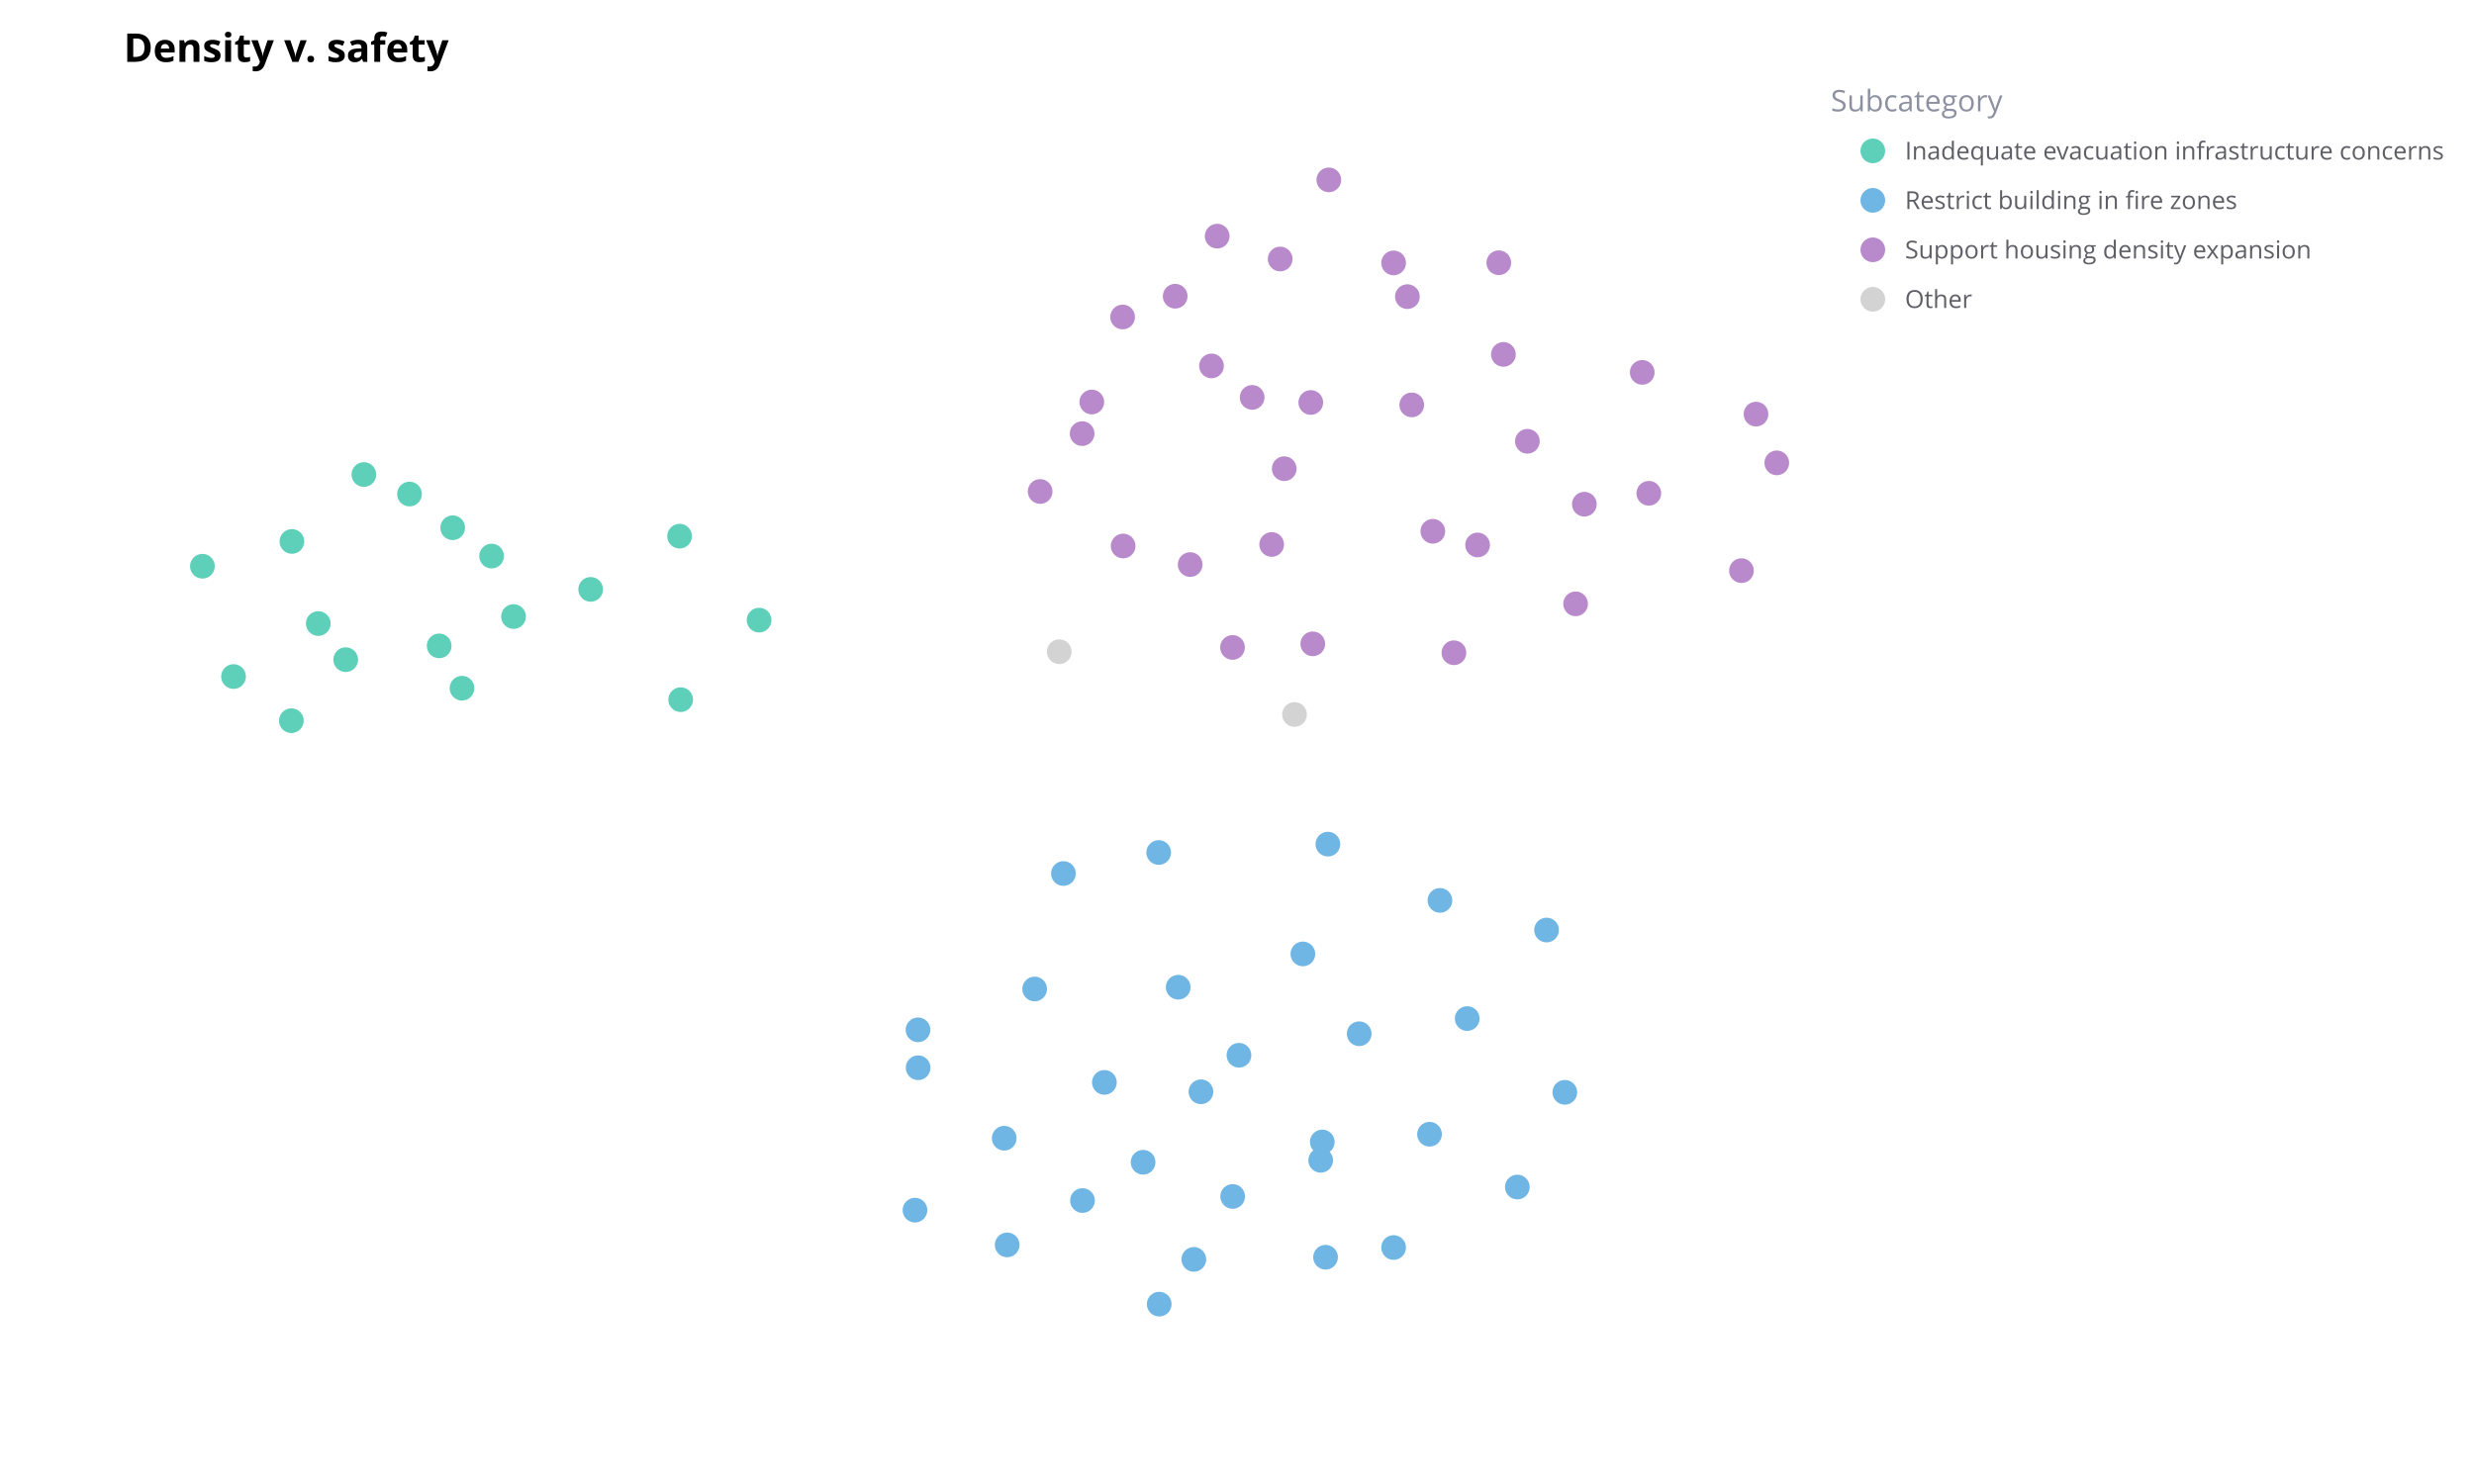
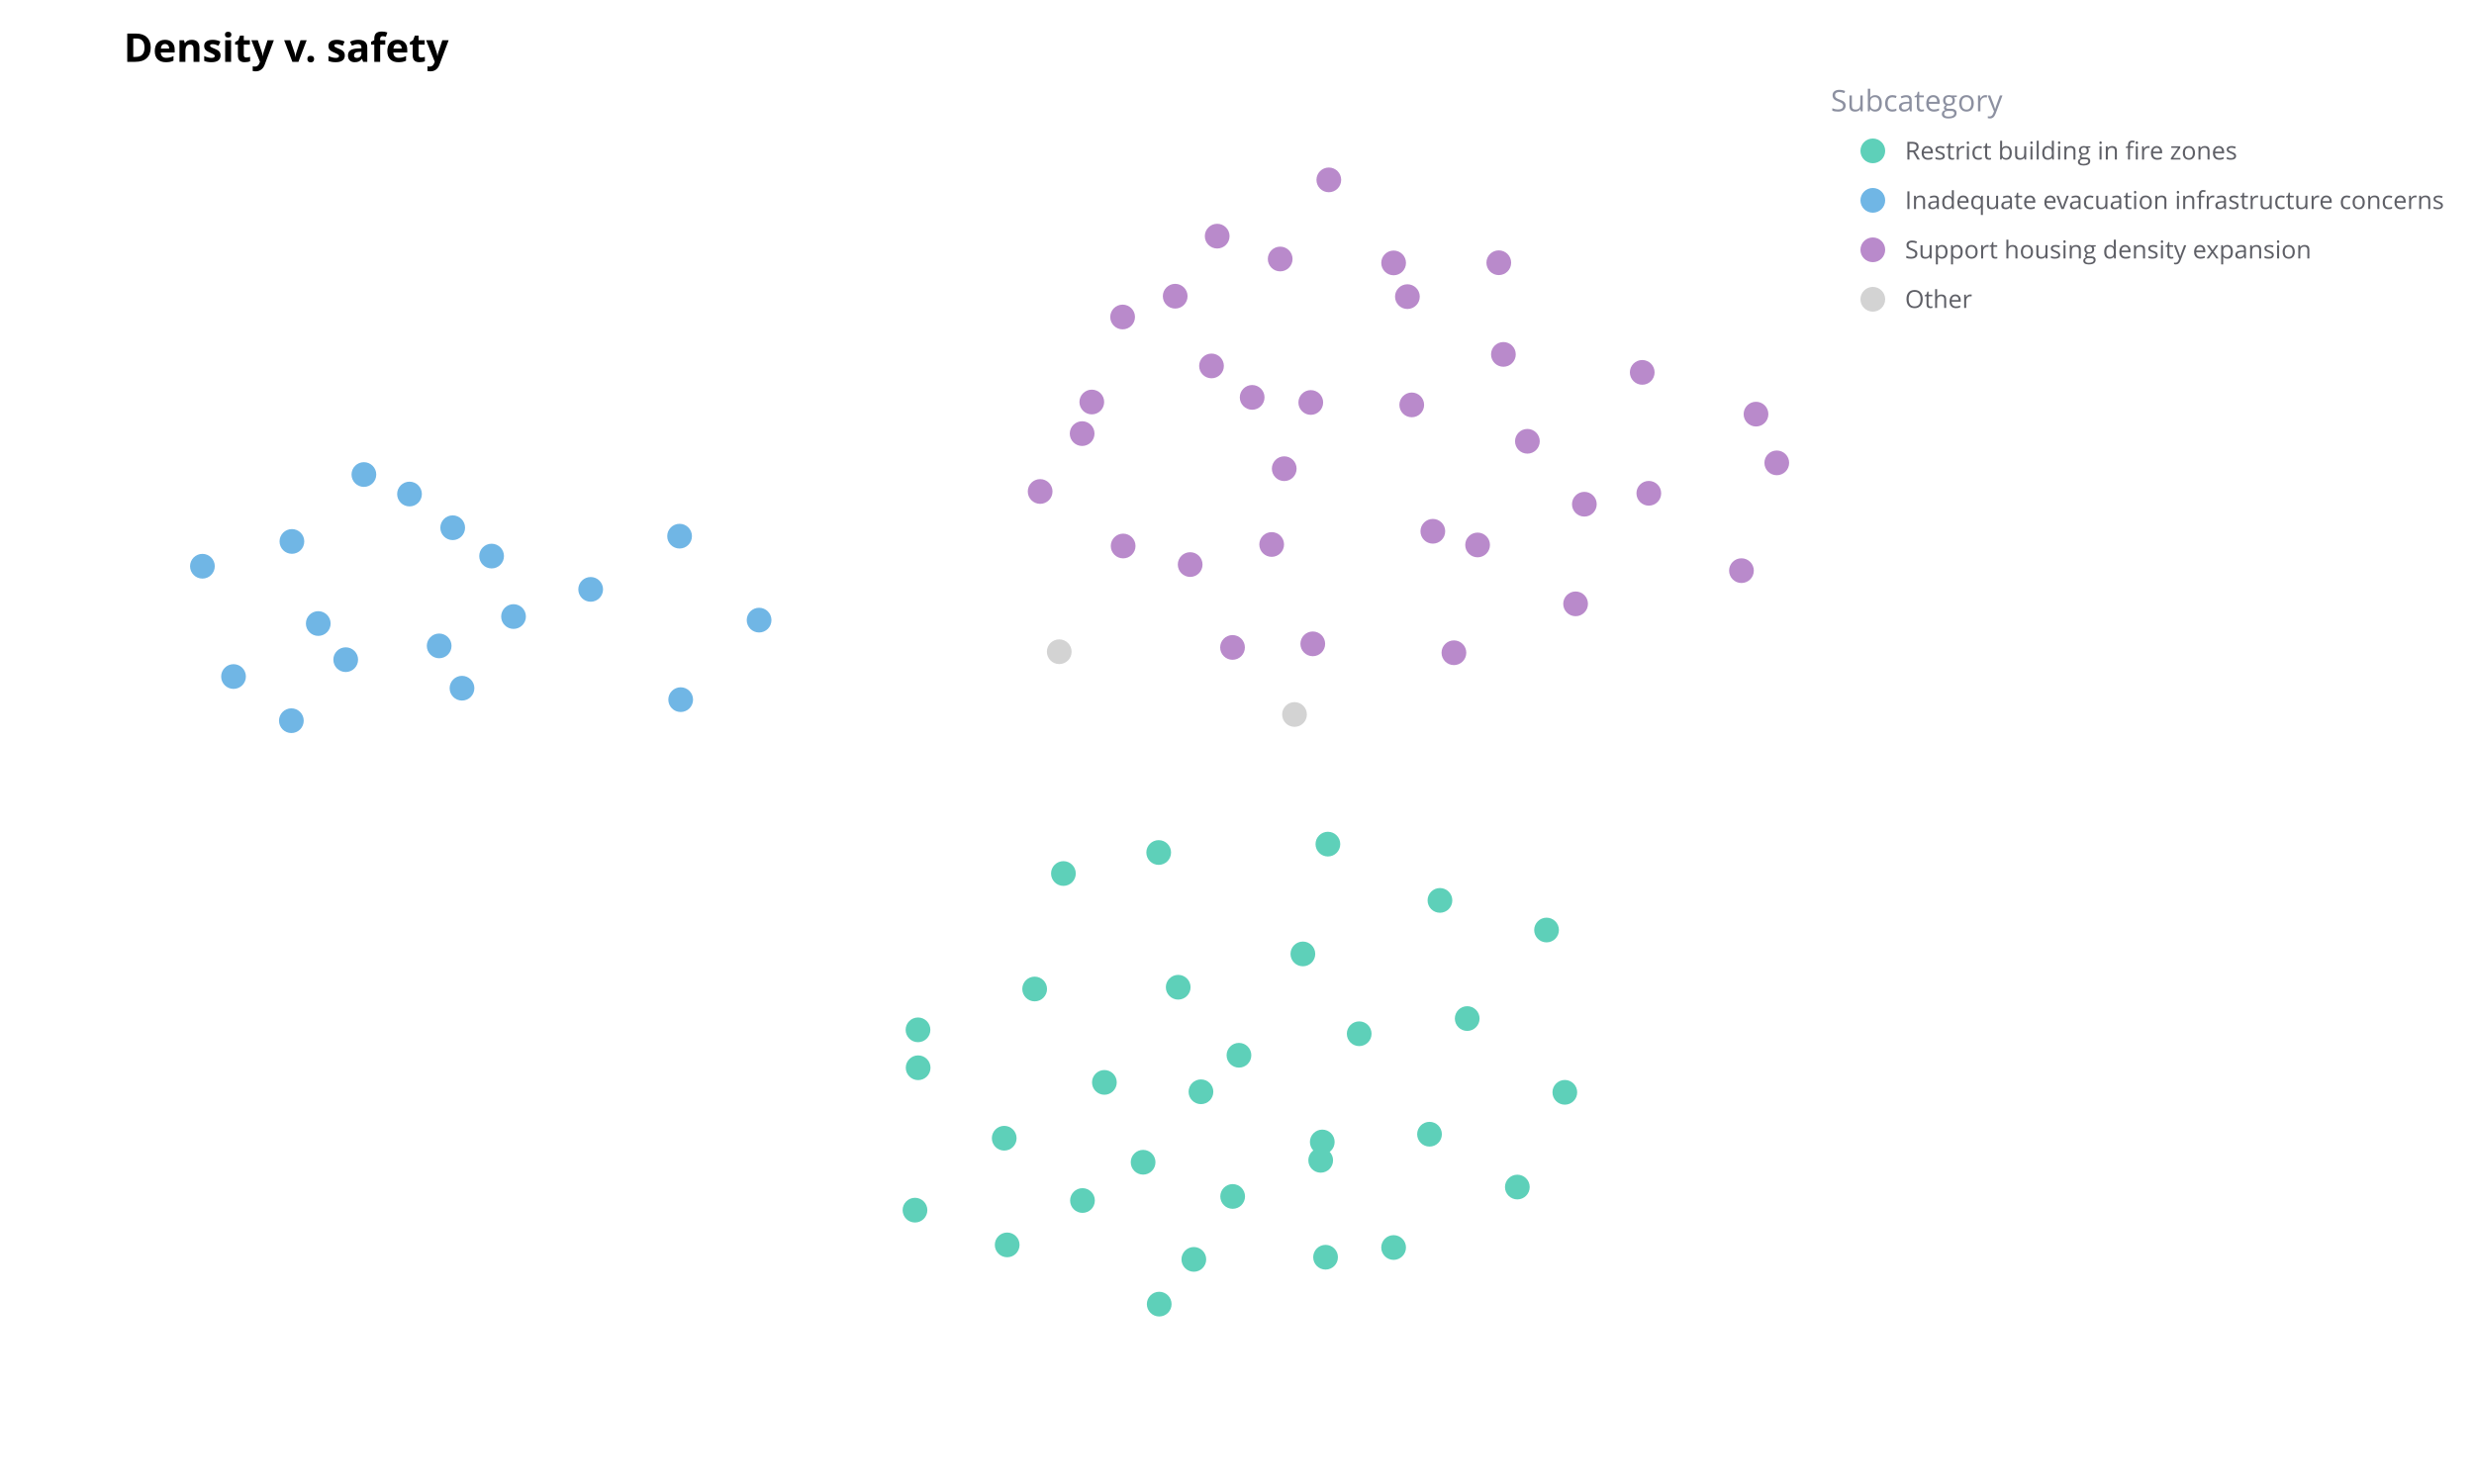
<svg xmlns="http://www.w3.org/2000/svg" width="1000" height="600" viewBox="0 0 1000 600" preserveAspectRatio="xMidYMid meet">
  <rect width="1000" height="600" fill="white" />
  <text x="50" y="25.0" text-anchor="start" font-family="Open Sans" font-size="16" font-weight="bold">Density v. safety</text>
-   <circle class="datapoint" data-cid="1721" cx="147.086" cy="191.861" r="5" fill="#5ed0b9" fill-opacity="1.0" stroke="none" stroke-width="0.5" style="mix-blend-mode: darken;" />
+   <circle class="datapoint" data-cid="1721" cx="147.086" cy="191.861" r="5" fill="#70b6e5" fill-opacity="1.0" stroke="none" stroke-width="0.5" style="mix-blend-mode: darken;" />
  <circle class="datapoint" data-cid="1674" cx="489.697" cy="147.95" r="5" fill="#b98acb" fill-opacity="1.0" stroke="none" stroke-width="0.5" style="mix-blend-mode: darken;" />
  <circle class="datapoint" data-cid="1658" cx="709.784" cy="167.438" r="5" fill="#b98acb" fill-opacity="1.0" stroke="none" stroke-width="0.5" style="mix-blend-mode: darken;" />
-   <circle class="datapoint" data-cid="1661" cx="482.553" cy="509.185" r="5" fill="#70b6e5" fill-opacity="1.0" stroke="none" stroke-width="0.5" style="mix-blend-mode: darken;" />
-   <circle class="datapoint" data-cid="1657" cx="625.123" cy="376.021" r="5" fill="#70b6e5" fill-opacity="1.0" stroke="none" stroke-width="0.5" style="mix-blend-mode: darken;" />
+   <circle class="datapoint" data-cid="1661" cx="482.553" cy="509.185" r="5" fill="#5ed0b9" fill-opacity="1.0" stroke="none" stroke-width="0.5" style="mix-blend-mode: darken;" />
+   <circle class="datapoint" data-cid="1657" cx="625.123" cy="376.021" r="5" fill="#5ed0b9" fill-opacity="1.0" stroke="none" stroke-width="0.5" style="mix-blend-mode: darken;" />
  <circle class="datapoint" data-cid="1659" cx="529.822" cy="162.726" r="5" fill="#b98acb" fill-opacity="1.0" stroke="none" stroke-width="0.5" style="mix-blend-mode: darken;" />
-   <circle class="datapoint" data-cid="1651" cx="535.797" cy="508.311" r="5" fill="#70b6e5" fill-opacity="1.0" stroke="none" stroke-width="0.5" style="mix-blend-mode: darken;" />
-   <circle class="datapoint" data-cid="1662" cx="534.472" cy="461.716" r="5" fill="#70b6e5" fill-opacity="1.0" stroke="none" stroke-width="0.5" style="mix-blend-mode: darken;" />
-   <circle class="datapoint" data-cid="1656" cx="582.031" cy="364.042" r="5" fill="#70b6e5" fill-opacity="1.0" stroke="none" stroke-width="0.5" style="mix-blend-mode: darken;" />
-   <circle class="datapoint" data-cid="1610" cx="186.74" cy="278.249" r="5" fill="#5ed0b9" fill-opacity="1.0" stroke="none" stroke-width="0.5" style="mix-blend-mode: darken;" />
+   <circle class="datapoint" data-cid="1651" cx="535.797" cy="508.311" r="5" fill="#5ed0b9" fill-opacity="1.0" stroke="none" stroke-width="0.5" style="mix-blend-mode: darken;" />
+   <circle class="datapoint" data-cid="1662" cx="534.472" cy="461.716" r="5" fill="#5ed0b9" fill-opacity="1.0" stroke="none" stroke-width="0.5" style="mix-blend-mode: darken;" />
+   <circle class="datapoint" data-cid="1656" cx="582.031" cy="364.042" r="5" fill="#5ed0b9" fill-opacity="1.0" stroke="none" stroke-width="0.5" style="mix-blend-mode: darken;" />
+   <circle class="datapoint" data-cid="1610" cx="186.74" cy="278.249" r="5" fill="#70b6e5" fill-opacity="1.0" stroke="none" stroke-width="0.5" style="mix-blend-mode: darken;" />
  <circle class="datapoint" data-cid="1619" cx="563.309" cy="106.3" r="5" fill="#b98acb" fill-opacity="1.0" stroke="none" stroke-width="0.5" style="mix-blend-mode: darken;" />
-   <circle class="datapoint" data-cid="1590" cx="117.771" cy="291.384" r="5" fill="#5ed0b9" fill-opacity="1.0" stroke="none" stroke-width="0.5" style="mix-blend-mode: darken;" />
-   <circle class="datapoint" data-cid="1475" cx="371.059" cy="416.375" r="5" fill="#70b6e5" fill-opacity="1.0" stroke="none" stroke-width="0.5" style="mix-blend-mode: darken;" />
-   <circle class="datapoint" data-cid="1403" cx="498.247" cy="483.741" r="5" fill="#70b6e5" fill-opacity="1.0" stroke="none" stroke-width="0.5" style="mix-blend-mode: darken;" />
-   <circle class="datapoint" data-cid="1383" cx="462.049" cy="469.911" r="5" fill="#70b6e5" fill-opacity="1.0" stroke="none" stroke-width="0.5" style="mix-blend-mode: darken;" />
-   <circle class="datapoint" data-cid="1418" cx="536.741" cy="341.29" r="5" fill="#70b6e5" fill-opacity="1.0" stroke="none" stroke-width="0.5" style="mix-blend-mode: darken;" />
-   <circle class="datapoint" data-cid="1353" cx="139.739" cy="266.713" r="5" fill="#5ed0b9" fill-opacity="1.0" stroke="none" stroke-width="0.5" style="mix-blend-mode: darken;" />
+   <circle class="datapoint" data-cid="1590" cx="117.771" cy="291.384" r="5" fill="#70b6e5" fill-opacity="1.0" stroke="none" stroke-width="0.5" style="mix-blend-mode: darken;" />
+   <circle class="datapoint" data-cid="1475" cx="371.059" cy="416.375" r="5" fill="#5ed0b9" fill-opacity="1.0" stroke="none" stroke-width="0.5" style="mix-blend-mode: darken;" />
+   <circle class="datapoint" data-cid="1403" cx="498.247" cy="483.741" r="5" fill="#5ed0b9" fill-opacity="1.0" stroke="none" stroke-width="0.5" style="mix-blend-mode: darken;" />
+   <circle class="datapoint" data-cid="1383" cx="462.049" cy="469.911" r="5" fill="#5ed0b9" fill-opacity="1.0" stroke="none" stroke-width="0.5" style="mix-blend-mode: darken;" />
+   <circle class="datapoint" data-cid="1418" cx="536.741" cy="341.29" r="5" fill="#5ed0b9" fill-opacity="1.0" stroke="none" stroke-width="0.5" style="mix-blend-mode: darken;" />
+   <circle class="datapoint" data-cid="1353" cx="139.739" cy="266.713" r="5" fill="#70b6e5" fill-opacity="1.0" stroke="none" stroke-width="0.5" style="mix-blend-mode: darken;" />
  <circle class="datapoint" data-cid="1262" cx="617.379" cy="178.419" r="5" fill="#b98acb" fill-opacity="1.0" stroke="none" stroke-width="0.5" style="mix-blend-mode: darken;" />
-   <circle class="datapoint" data-cid="1067" cx="182.983" cy="213.369" r="5" fill="#5ed0b9" fill-opacity="1.0" stroke="none" stroke-width="0.5" style="mix-blend-mode: darken;" />
-   <circle class="datapoint" data-cid="297" cx="371.116" cy="431.704" r="5" fill="#70b6e5" fill-opacity="1.0" stroke="none" stroke-width="0.5" style="mix-blend-mode: darken;" />
+   <circle class="datapoint" data-cid="1067" cx="182.983" cy="213.369" r="5" fill="#70b6e5" fill-opacity="1.0" stroke="none" stroke-width="0.5" style="mix-blend-mode: darken;" />
+   <circle class="datapoint" data-cid="297" cx="371.116" cy="431.704" r="5" fill="#5ed0b9" fill-opacity="1.0" stroke="none" stroke-width="0.5" style="mix-blend-mode: darken;" />
  <circle class="datapoint" data-cid="952" cx="519.089" cy="189.499" r="5" fill="#b98acb" fill-opacity="1.0" stroke="none" stroke-width="0.5" style="mix-blend-mode: darken;" />
  <circle class="datapoint" data-cid="1166" cx="587.68" cy="263.913" r="5" fill="#b98acb" fill-opacity="1.0" stroke="none" stroke-width="0.5" style="mix-blend-mode: darken;" />
  <circle class="datapoint" data-cid="1154" cx="437.404" cy="175.314" r="5" fill="#b98acb" fill-opacity="1.0" stroke="none" stroke-width="0.5" style="mix-blend-mode: darken;" />
-   <circle class="datapoint" data-cid="418" cx="117.991" cy="218.912" r="5" fill="#5ed0b9" fill-opacity="1.0" stroke="none" stroke-width="0.5" style="mix-blend-mode: darken;" />
+   <circle class="datapoint" data-cid="418" cx="117.991" cy="218.912" r="5" fill="#70b6e5" fill-opacity="1.0" stroke="none" stroke-width="0.5" style="mix-blend-mode: darken;" />
  <circle class="datapoint" data-cid="834" cx="453.766" cy="128.163" r="5" fill="#b98acb" fill-opacity="1.0" stroke="none" stroke-width="0.5" style="mix-blend-mode: darken;" />
  <circle class="datapoint" data-cid="1212" cx="420.429" cy="198.713" r="5" fill="#b98acb" fill-opacity="1.0" stroke="none" stroke-width="0.5" style="mix-blend-mode: darken;" />
-   <circle class="datapoint" data-cid="1194" cx="500.791" cy="426.655" r="5" fill="#70b6e5" fill-opacity="1.0" stroke="none" stroke-width="0.5" style="mix-blend-mode: darken;" />
+   <circle class="datapoint" data-cid="1194" cx="500.791" cy="426.655" r="5" fill="#5ed0b9" fill-opacity="1.0" stroke="none" stroke-width="0.5" style="mix-blend-mode: darken;" />
  <circle class="datapoint" data-cid="919" cx="475.017" cy="119.761" r="5" fill="#b98acb" fill-opacity="1.0" stroke="none" stroke-width="0.5" style="mix-blend-mode: darken;" />
  <circle class="datapoint" data-cid="546" cx="441.308" cy="162.539" r="5" fill="#b98acb" fill-opacity="1.0" stroke="none" stroke-width="0.5" style="mix-blend-mode: darken;" />
  <circle class="datapoint" data-cid="272" cx="703.903" cy="230.72" r="5" fill="#b98acb" fill-opacity="1.0" stroke="none" stroke-width="0.5" style="mix-blend-mode: darken;" />
  <circle class="datapoint" data-cid="714" cx="579.157" cy="214.801" r="5" fill="#b98acb" fill-opacity="1.0" stroke="none" stroke-width="0.5" style="mix-blend-mode: darken;" />
  <circle class="datapoint" data-cid="932" cx="640.403" cy="203.86" r="5" fill="#b98acb" fill-opacity="1.0" stroke="none" stroke-width="0.5" style="mix-blend-mode: darken;" />
-   <circle class="datapoint" data-cid="328" cx="128.641" cy="252.103" r="5" fill="#5ed0b9" fill-opacity="1.0" stroke="none" stroke-width="0.5" style="mix-blend-mode: darken;" />
+   <circle class="datapoint" data-cid="328" cx="128.641" cy="252.103" r="5" fill="#70b6e5" fill-opacity="1.0" stroke="none" stroke-width="0.5" style="mix-blend-mode: darken;" />
  <circle class="datapoint" data-cid="598" cx="506.129" cy="160.667" r="5" fill="#b98acb" fill-opacity="1.0" stroke="none" stroke-width="0.5" style="mix-blend-mode: darken;" />
-   <circle class="datapoint" data-cid="914" cx="275.135" cy="282.876" r="5" fill="#5ed0b9" fill-opacity="1.0" stroke="none" stroke-width="0.5" style="mix-blend-mode: darken;" />
+   <circle class="datapoint" data-cid="914" cx="275.135" cy="282.876" r="5" fill="#70b6e5" fill-opacity="1.0" stroke="none" stroke-width="0.5" style="mix-blend-mode: darken;" />
  <circle class="datapoint" data-cid="1093" cx="514.015" cy="220.14" r="5" fill="#b98acb" fill-opacity="1.0" stroke="none" stroke-width="0.5" style="mix-blend-mode: darken;" />
  <circle class="datapoint" data-cid="870" cx="530.631" cy="260.314" r="5" fill="#b98acb" fill-opacity="1.0" stroke="none" stroke-width="0.5" style="mix-blend-mode: darken;" />
-   <circle class="datapoint" data-cid="1218" cx="533.829" cy="469.131" r="5" fill="#70b6e5" fill-opacity="1.0" stroke="none" stroke-width="0.5" style="mix-blend-mode: darken;" />
-   <circle class="datapoint" data-cid="1010" cx="526.628" cy="385.685" r="5" fill="#70b6e5" fill-opacity="1.0" stroke="none" stroke-width="0.5" style="mix-blend-mode: darken;" />
-   <circle class="datapoint" data-cid="398" cx="207.573" cy="249.278" r="5" fill="#5ed0b9" fill-opacity="1.0" stroke="none" stroke-width="0.5" style="mix-blend-mode: darken;" />
-   <circle class="datapoint" data-cid="407" cx="593.05" cy="411.818" r="5" fill="#70b6e5" fill-opacity="1.0" stroke="none" stroke-width="0.5" style="mix-blend-mode: darken;" />
-   <circle class="datapoint" data-cid="1083" cx="563.304" cy="504.385" r="5" fill="#70b6e5" fill-opacity="1.0" stroke="none" stroke-width="0.5" style="mix-blend-mode: darken;" />
-   <circle class="datapoint" data-cid="1224" cx="632.51" cy="441.639" r="5" fill="#70b6e5" fill-opacity="1.0" stroke="none" stroke-width="0.5" style="mix-blend-mode: darken;" />
+   <circle class="datapoint" data-cid="1218" cx="533.829" cy="469.131" r="5" fill="#5ed0b9" fill-opacity="1.0" stroke="none" stroke-width="0.5" style="mix-blend-mode: darken;" />
+   <circle class="datapoint" data-cid="1010" cx="526.628" cy="385.685" r="5" fill="#5ed0b9" fill-opacity="1.0" stroke="none" stroke-width="0.5" style="mix-blend-mode: darken;" />
+   <circle class="datapoint" data-cid="398" cx="207.573" cy="249.278" r="5" fill="#70b6e5" fill-opacity="1.0" stroke="none" stroke-width="0.5" style="mix-blend-mode: darken;" />
+   <circle class="datapoint" data-cid="407" cx="593.05" cy="411.818" r="5" fill="#5ed0b9" fill-opacity="1.0" stroke="none" stroke-width="0.5" style="mix-blend-mode: darken;" />
+   <circle class="datapoint" data-cid="1083" cx="563.304" cy="504.385" r="5" fill="#5ed0b9" fill-opacity="1.0" stroke="none" stroke-width="0.5" style="mix-blend-mode: darken;" />
+   <circle class="datapoint" data-cid="1224" cx="632.51" cy="441.639" r="5" fill="#5ed0b9" fill-opacity="1.0" stroke="none" stroke-width="0.5" style="mix-blend-mode: darken;" />
  <circle class="datapoint" data-cid="924" cx="666.457" cy="199.443" r="5" fill="#b98acb" fill-opacity="1.0" stroke="none" stroke-width="0.5" style="mix-blend-mode: darken;" />
  <circle class="datapoint" data-cid="1201" cx="607.681" cy="143.289" r="5" fill="#b98acb" fill-opacity="1.0" stroke="none" stroke-width="0.5" style="mix-blend-mode: darken;" />
  <circle class="datapoint" data-cid="261" cx="453.978" cy="220.755" r="5" fill="#b98acb" fill-opacity="1.0" stroke="none" stroke-width="0.5" style="mix-blend-mode: darken;" />
-   <circle class="datapoint" data-cid="1031" cx="468.559" cy="527.273" r="5" fill="#70b6e5" fill-opacity="1.0" stroke="none" stroke-width="0.5" style="mix-blend-mode: darken;" />
-   <circle class="datapoint" data-cid="1187" cx="274.691" cy="216.779" r="5" fill="#5ed0b9" fill-opacity="1.0" stroke="none" stroke-width="0.5" style="mix-blend-mode: darken;" />
-   <circle class="datapoint" data-cid="664" cx="81.818" cy="228.935" r="5" fill="#5ed0b9" fill-opacity="1.0" stroke="none" stroke-width="0.5" style="mix-blend-mode: darken;" />
+   <circle class="datapoint" data-cid="1031" cx="468.559" cy="527.273" r="5" fill="#5ed0b9" fill-opacity="1.0" stroke="none" stroke-width="0.5" style="mix-blend-mode: darken;" />
+   <circle class="datapoint" data-cid="1187" cx="274.691" cy="216.779" r="5" fill="#70b6e5" fill-opacity="1.0" stroke="none" stroke-width="0.5" style="mix-blend-mode: darken;" />
+   <circle class="datapoint" data-cid="664" cx="81.818" cy="228.935" r="5" fill="#70b6e5" fill-opacity="1.0" stroke="none" stroke-width="0.5" style="mix-blend-mode: darken;" />
  <circle class="datapoint" data-cid="1167" cx="636.863" cy="244.143" r="5" fill="#b98acb" fill-opacity="1.0" stroke="none" stroke-width="0.5" style="mix-blend-mode: darken;" />
  <circle class="datapoint" data-cid="897" cx="537.113" cy="72.727" r="5" fill="#b98acb" fill-opacity="1.0" stroke="none" stroke-width="0.5" style="mix-blend-mode: darken;" />
  <circle class="datapoint" data-cid="692" cx="481.07" cy="228.259" r="5" fill="#b98acb" fill-opacity="1.0" stroke="none" stroke-width="0.5" style="mix-blend-mode: darken;" />
-   <circle class="datapoint" data-cid="758" cx="485.432" cy="441.419" r="5" fill="#70b6e5" fill-opacity="1.0" stroke="none" stroke-width="0.5" style="mix-blend-mode: darken;" />
+   <circle class="datapoint" data-cid="758" cx="485.432" cy="441.419" r="5" fill="#5ed0b9" fill-opacity="1.0" stroke="none" stroke-width="0.5" style="mix-blend-mode: darken;" />
  <circle class="datapoint" data-cid="1011" cx="597.248" cy="220.332" r="5" fill="#b98acb" fill-opacity="1.0" stroke="none" stroke-width="0.5" style="mix-blend-mode: darken;" />
-   <circle class="datapoint" data-cid="1086" cx="418.213" cy="399.863" r="5" fill="#70b6e5" fill-opacity="1.0" stroke="none" stroke-width="0.5" style="mix-blend-mode: darken;" />
+   <circle class="datapoint" data-cid="1086" cx="418.213" cy="399.863" r="5" fill="#5ed0b9" fill-opacity="1.0" stroke="none" stroke-width="0.5" style="mix-blend-mode: darken;" />
  <circle class="datapoint" data-cid="506" cx="605.816" cy="106.225" r="5" fill="#b98acb" fill-opacity="1.0" stroke="none" stroke-width="0.5" style="mix-blend-mode: darken;" />
  <circle class="datapoint" data-cid="412" cx="498.193" cy="261.763" r="5" fill="#b98acb" fill-opacity="1.0" stroke="none" stroke-width="0.5" style="mix-blend-mode: darken;" />
  <circle class="datapoint" data-cid="1012" cx="523.247" cy="288.877" r="5" fill="lightgray" fill-opacity="1.0" stroke="none" stroke-width="0.5" style="mix-blend-mode: darken;" />
-   <circle class="datapoint" data-cid="1043" cx="468.349" cy="344.678" r="5" fill="#70b6e5" fill-opacity="1.0" stroke="none" stroke-width="0.5" style="mix-blend-mode: darken;" />
+   <circle class="datapoint" data-cid="1043" cx="468.349" cy="344.678" r="5" fill="#5ed0b9" fill-opacity="1.0" stroke="none" stroke-width="0.5" style="mix-blend-mode: darken;" />
  <circle class="datapoint" data-cid="877" cx="568.876" cy="119.932" r="5" fill="#b98acb" fill-opacity="1.0" stroke="none" stroke-width="0.5" style="mix-blend-mode: darken;" />
-   <circle class="datapoint" data-cid="268" cx="407.108" cy="503.327" r="5" fill="#70b6e5" fill-opacity="1.0" stroke="none" stroke-width="0.5" style="mix-blend-mode: darken;" />
-   <circle class="datapoint" data-cid="313" cx="238.751" cy="238.292" r="5" fill="#5ed0b9" fill-opacity="1.0" stroke="none" stroke-width="0.5" style="mix-blend-mode: darken;" />
+   <circle class="datapoint" data-cid="268" cx="407.108" cy="503.327" r="5" fill="#5ed0b9" fill-opacity="1.0" stroke="none" stroke-width="0.5" style="mix-blend-mode: darken;" />
+   <circle class="datapoint" data-cid="313" cx="238.751" cy="238.292" r="5" fill="#70b6e5" fill-opacity="1.0" stroke="none" stroke-width="0.5" style="mix-blend-mode: darken;" />
  <circle class="datapoint" data-cid="269" cx="718.182" cy="187.143" r="5" fill="#b98acb" fill-opacity="1.0" stroke="none" stroke-width="0.5" style="mix-blend-mode: darken;" />
  <circle class="datapoint" data-cid="567" cx="570.635" cy="163.7" r="5" fill="#b98acb" fill-opacity="1.0" stroke="none" stroke-width="0.5" style="mix-blend-mode: darken;" />
-   <circle class="datapoint" data-cid="1223" cx="549.394" cy="417.958" r="5" fill="#70b6e5" fill-opacity="1.0" stroke="none" stroke-width="0.5" style="mix-blend-mode: darken;" />
-   <circle class="datapoint" data-cid="988" cx="429.838" cy="353.175" r="5" fill="#70b6e5" fill-opacity="1.0" stroke="none" stroke-width="0.5" style="mix-blend-mode: darken;" />
-   <circle class="datapoint" data-cid="920" cx="446.398" cy="437.625" r="5" fill="#70b6e5" fill-opacity="1.0" stroke="none" stroke-width="0.5" style="mix-blend-mode: darken;" />
-   <circle class="datapoint" data-cid="964" cx="613.314" cy="479.939" r="5" fill="#70b6e5" fill-opacity="1.0" stroke="none" stroke-width="0.5" style="mix-blend-mode: darken;" />
-   <circle class="datapoint" data-cid="826" cx="306.827" cy="250.725" r="5" fill="#5ed0b9" fill-opacity="1.0" stroke="none" stroke-width="0.5" style="mix-blend-mode: darken;" />
-   <circle class="datapoint" data-cid="663" cx="577.816" cy="458.577" r="5" fill="#70b6e5" fill-opacity="1.0" stroke="none" stroke-width="0.5" style="mix-blend-mode: darken;" />
+   <circle class="datapoint" data-cid="1223" cx="549.394" cy="417.958" r="5" fill="#5ed0b9" fill-opacity="1.0" stroke="none" stroke-width="0.5" style="mix-blend-mode: darken;" />
+   <circle class="datapoint" data-cid="988" cx="429.838" cy="353.175" r="5" fill="#5ed0b9" fill-opacity="1.0" stroke="none" stroke-width="0.5" style="mix-blend-mode: darken;" />
+   <circle class="datapoint" data-cid="920" cx="446.398" cy="437.625" r="5" fill="#5ed0b9" fill-opacity="1.0" stroke="none" stroke-width="0.5" style="mix-blend-mode: darken;" />
+   <circle class="datapoint" data-cid="964" cx="613.314" cy="479.939" r="5" fill="#5ed0b9" fill-opacity="1.0" stroke="none" stroke-width="0.5" style="mix-blend-mode: darken;" />
+   <circle class="datapoint" data-cid="826" cx="306.827" cy="250.725" r="5" fill="#70b6e5" fill-opacity="1.0" stroke="none" stroke-width="0.5" style="mix-blend-mode: darken;" />
+   <circle class="datapoint" data-cid="663" cx="577.816" cy="458.577" r="5" fill="#5ed0b9" fill-opacity="1.0" stroke="none" stroke-width="0.5" style="mix-blend-mode: darken;" />
  <circle class="datapoint" data-cid="1168" cx="491.993" cy="95.477" r="5" fill="#b98acb" fill-opacity="1.0" stroke="none" stroke-width="0.5" style="mix-blend-mode: darken;" />
-   <circle class="datapoint" data-cid="1082" cx="437.544" cy="485.388" r="5" fill="#70b6e5" fill-opacity="1.0" stroke="none" stroke-width="0.5" style="mix-blend-mode: darken;" />
-   <circle class="datapoint" data-cid="404" cx="476.234" cy="399.152" r="5" fill="#70b6e5" fill-opacity="1.0" stroke="none" stroke-width="0.5" style="mix-blend-mode: darken;" />
-   <circle class="datapoint" data-cid="740" cx="405.91" cy="460.199" r="5" fill="#70b6e5" fill-opacity="1.0" stroke="none" stroke-width="0.5" style="mix-blend-mode: darken;" />
+   <circle class="datapoint" data-cid="1082" cx="437.544" cy="485.388" r="5" fill="#5ed0b9" fill-opacity="1.0" stroke="none" stroke-width="0.5" style="mix-blend-mode: darken;" />
+   <circle class="datapoint" data-cid="404" cx="476.234" cy="399.152" r="5" fill="#5ed0b9" fill-opacity="1.0" stroke="none" stroke-width="0.5" style="mix-blend-mode: darken;" />
+   <circle class="datapoint" data-cid="740" cx="405.91" cy="460.199" r="5" fill="#5ed0b9" fill-opacity="1.0" stroke="none" stroke-width="0.5" style="mix-blend-mode: darken;" />
  <circle class="datapoint" data-cid="1230" cx="517.455" cy="104.718" r="5" fill="#b98acb" fill-opacity="1.0" stroke="none" stroke-width="0.5" style="mix-blend-mode: darken;" />
-   <circle class="datapoint" data-cid="521" cx="94.394" cy="273.531" r="5" fill="#5ed0b9" fill-opacity="1.0" stroke="none" stroke-width="0.5" style="mix-blend-mode: darken;" />
-   <circle class="datapoint" data-cid="1244" cx="369.84" cy="489.28" r="5" fill="#70b6e5" fill-opacity="1.0" stroke="none" stroke-width="0.5" style="mix-blend-mode: darken;" />
-   <circle class="datapoint" data-cid="1243" cx="177.514" cy="261.142" r="5" fill="#5ed0b9" fill-opacity="1.0" stroke="none" stroke-width="0.5" style="mix-blend-mode: darken;" />
+   <circle class="datapoint" data-cid="521" cx="94.394" cy="273.531" r="5" fill="#70b6e5" fill-opacity="1.0" stroke="none" stroke-width="0.5" style="mix-blend-mode: darken;" />
+   <circle class="datapoint" data-cid="1244" cx="369.84" cy="489.28" r="5" fill="#5ed0b9" fill-opacity="1.0" stroke="none" stroke-width="0.5" style="mix-blend-mode: darken;" />
+   <circle class="datapoint" data-cid="1243" cx="177.514" cy="261.142" r="5" fill="#70b6e5" fill-opacity="1.0" stroke="none" stroke-width="0.5" style="mix-blend-mode: darken;" />
  <circle class="datapoint" data-cid="1343" cx="428.15" cy="263.502" r="5" fill="lightgray" fill-opacity="1.0" stroke="none" stroke-width="0.5" style="mix-blend-mode: darken;" />
  <circle class="datapoint" data-cid="1309" cx="663.796" cy="150.558" r="5" fill="#b98acb" fill-opacity="1.0" stroke="none" stroke-width="0.5" style="mix-blend-mode: darken;" />
-   <circle class="datapoint" data-cid="1292" cx="198.71" cy="224.83" r="5" fill="#5ed0b9" fill-opacity="1.0" stroke="none" stroke-width="0.5" style="mix-blend-mode: darken;" />
-   <circle class="datapoint" data-cid="1532" cx="165.526" cy="199.749" r="5" fill="#5ed0b9" fill-opacity="1.0" stroke="none" stroke-width="0.5" style="mix-blend-mode: darken;" />
+   <circle class="datapoint" data-cid="1292" cx="198.71" cy="224.83" r="5" fill="#70b6e5" fill-opacity="1.0" stroke="none" stroke-width="0.5" style="mix-blend-mode: darken;" />
+   <circle class="datapoint" data-cid="1532" cx="165.526" cy="199.749" r="5" fill="#70b6e5" fill-opacity="1.0" stroke="none" stroke-width="0.5" style="mix-blend-mode: darken;" />
  <text x="740" y="45" font-family="Open Sans" font-size="12" font-weight="400" fill="#8c90a0">Subcategory</text>
  <circle cx="757" cy="61" r="5" fill="#5ed0b9" fill-opacity="1.0" stroke="none" stroke-width="0.5" />
-   <text fill="#5e5f66" x="770" y="64.5" font-family="Open Sans" font-size="10">Inadequate evacuation infrastructure concerns</text>
+   <text fill="#5e5f66" x="770" y="64.5" font-family="Open Sans" font-size="10">Restrict building in fire zones</text>
  <circle cx="757" cy="81" r="5" fill="#70b6e5" fill-opacity="1.0" stroke="none" stroke-width="0.5" />
-   <text fill="#5e5f66" x="770" y="84.5" font-family="Open Sans" font-size="10">Restrict building in fire zones</text>
+   <text fill="#5e5f66" x="770" y="84.5" font-family="Open Sans" font-size="10">Inadequate evacuation infrastructure concerns</text>
  <circle cx="757" cy="101" r="5" fill="#b98acb" fill-opacity="1.0" stroke="none" stroke-width="0.5" />
  <text fill="#5e5f66" x="770" y="104.5" font-family="Open Sans" font-size="10">Support housing density expansion</text>
  <circle cx="757" cy="121" r="5" fill="lightgray" fill-opacity="1.0" stroke="none" stroke-width="0.5" />
  <text fill="#5e5f66" x="770" y="124.5" font-family="Open Sans" font-size="10">Other</text>
</svg>
